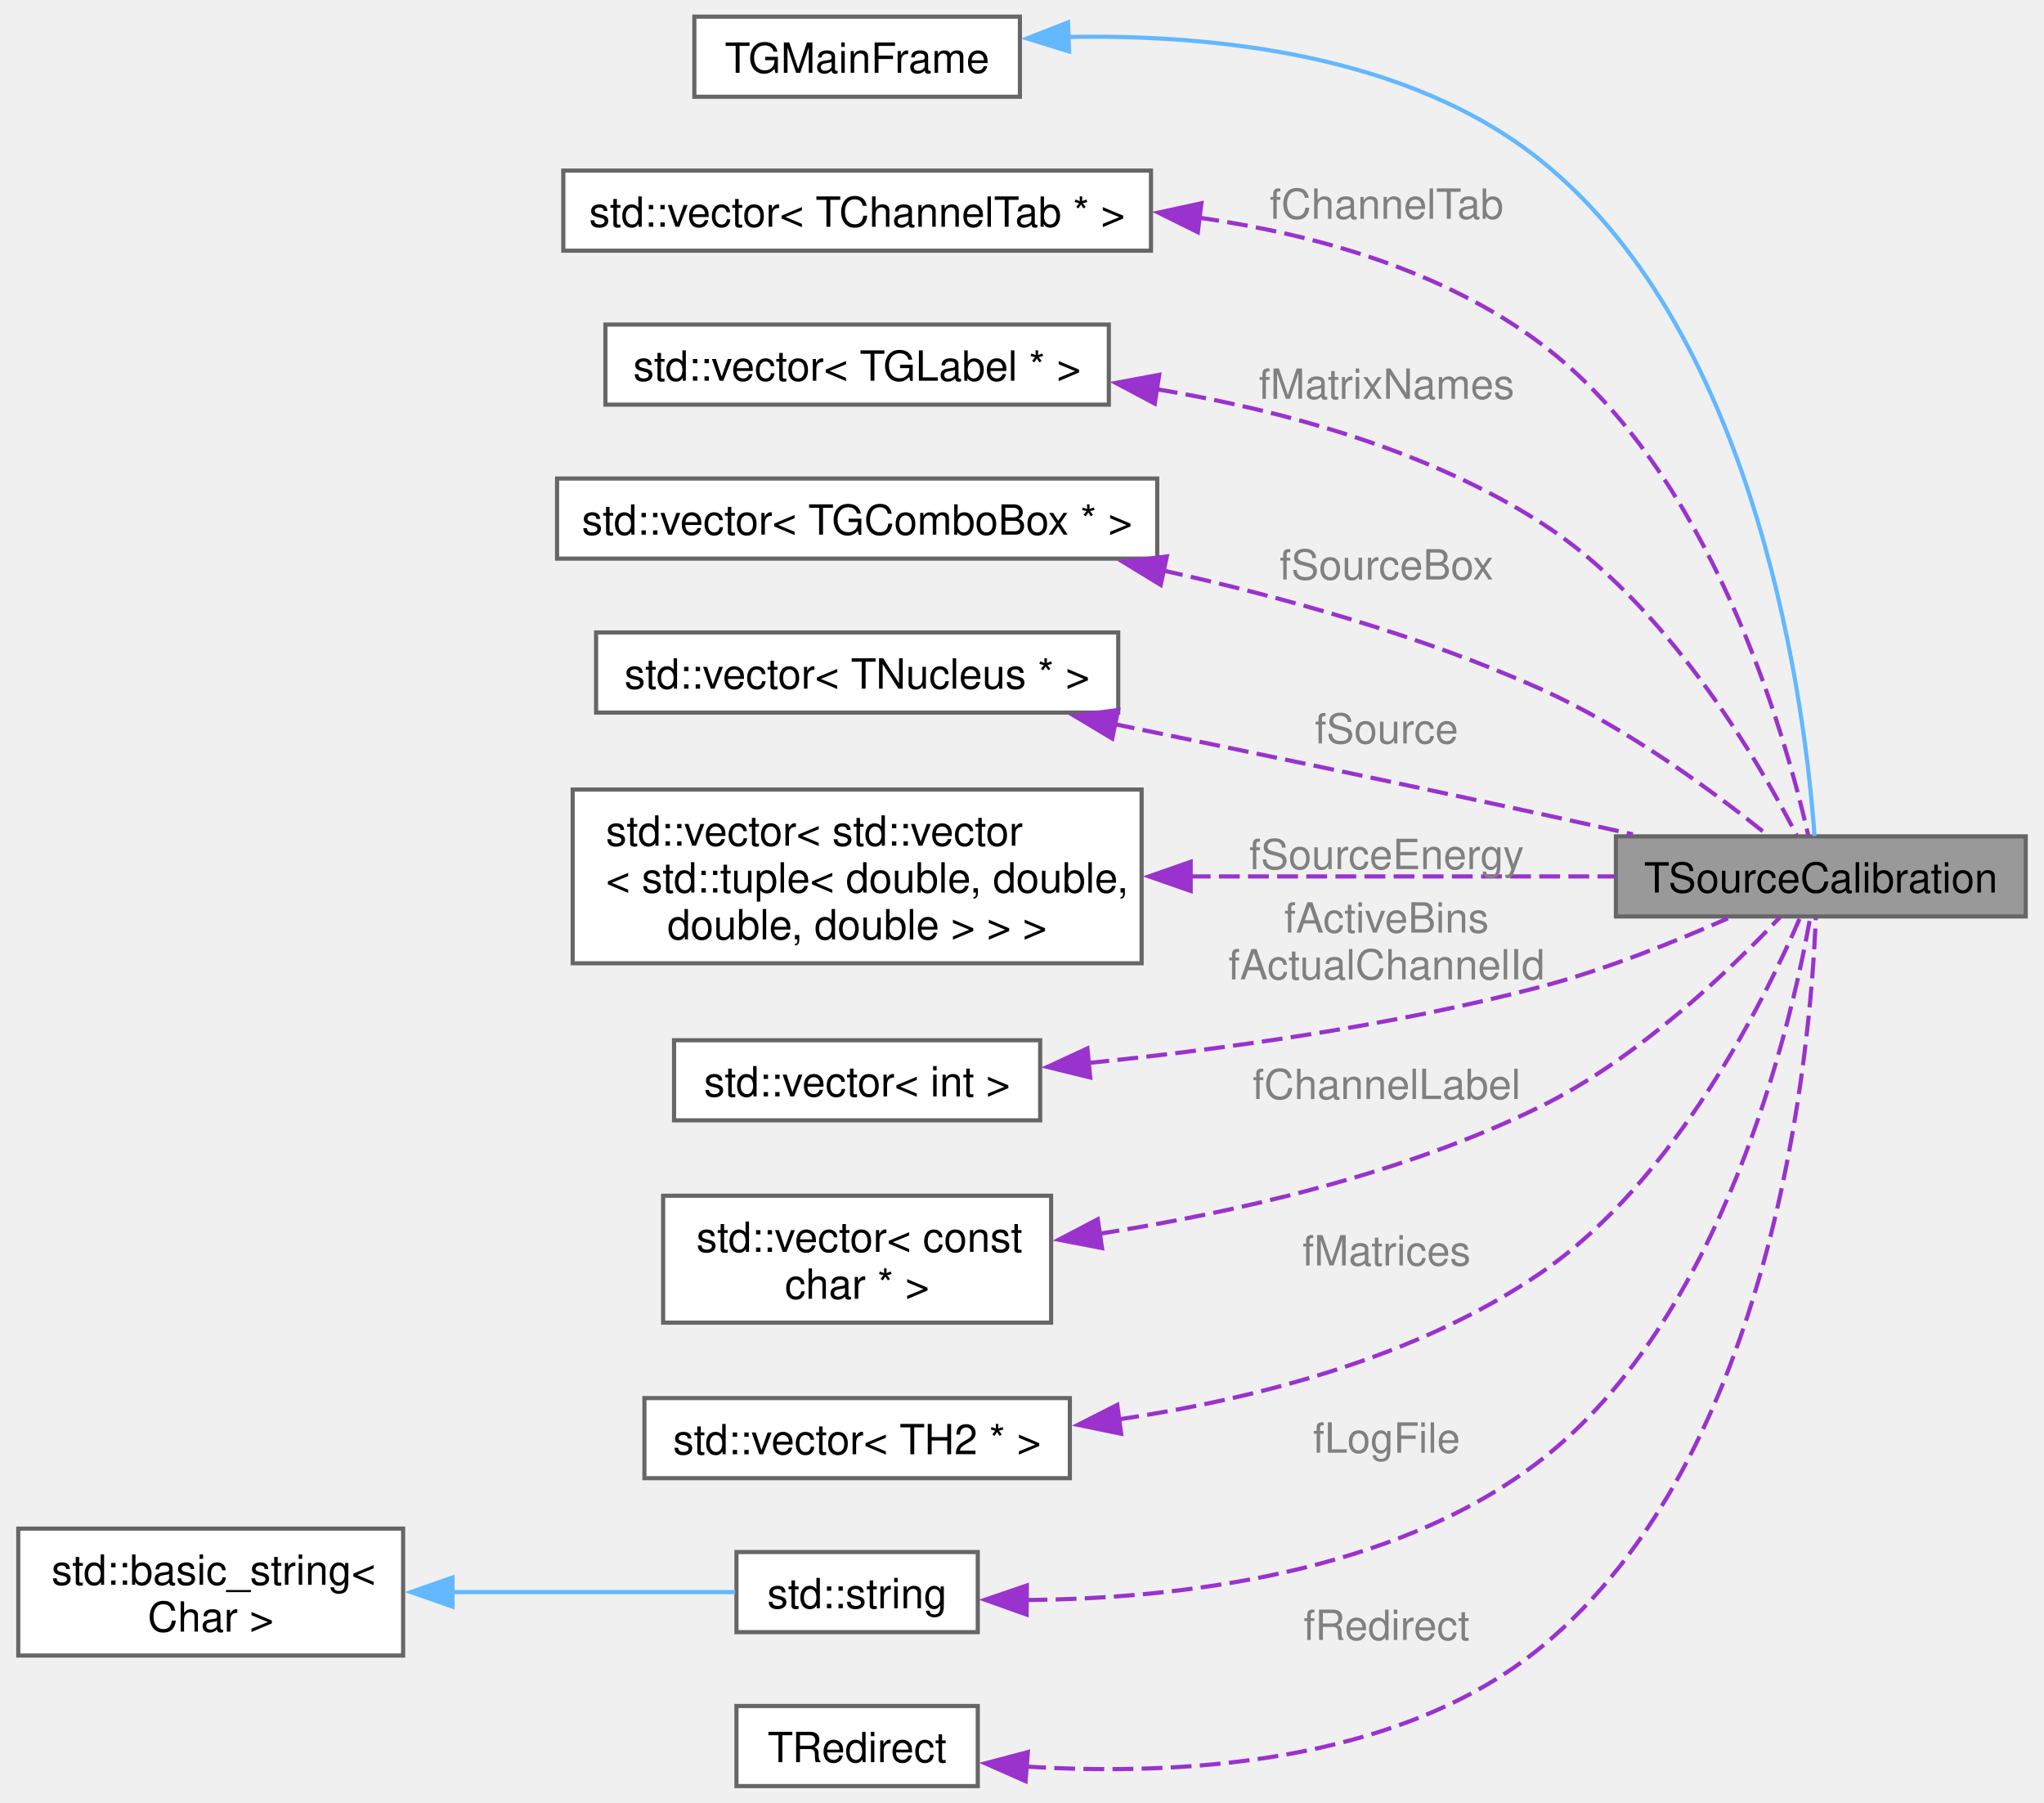
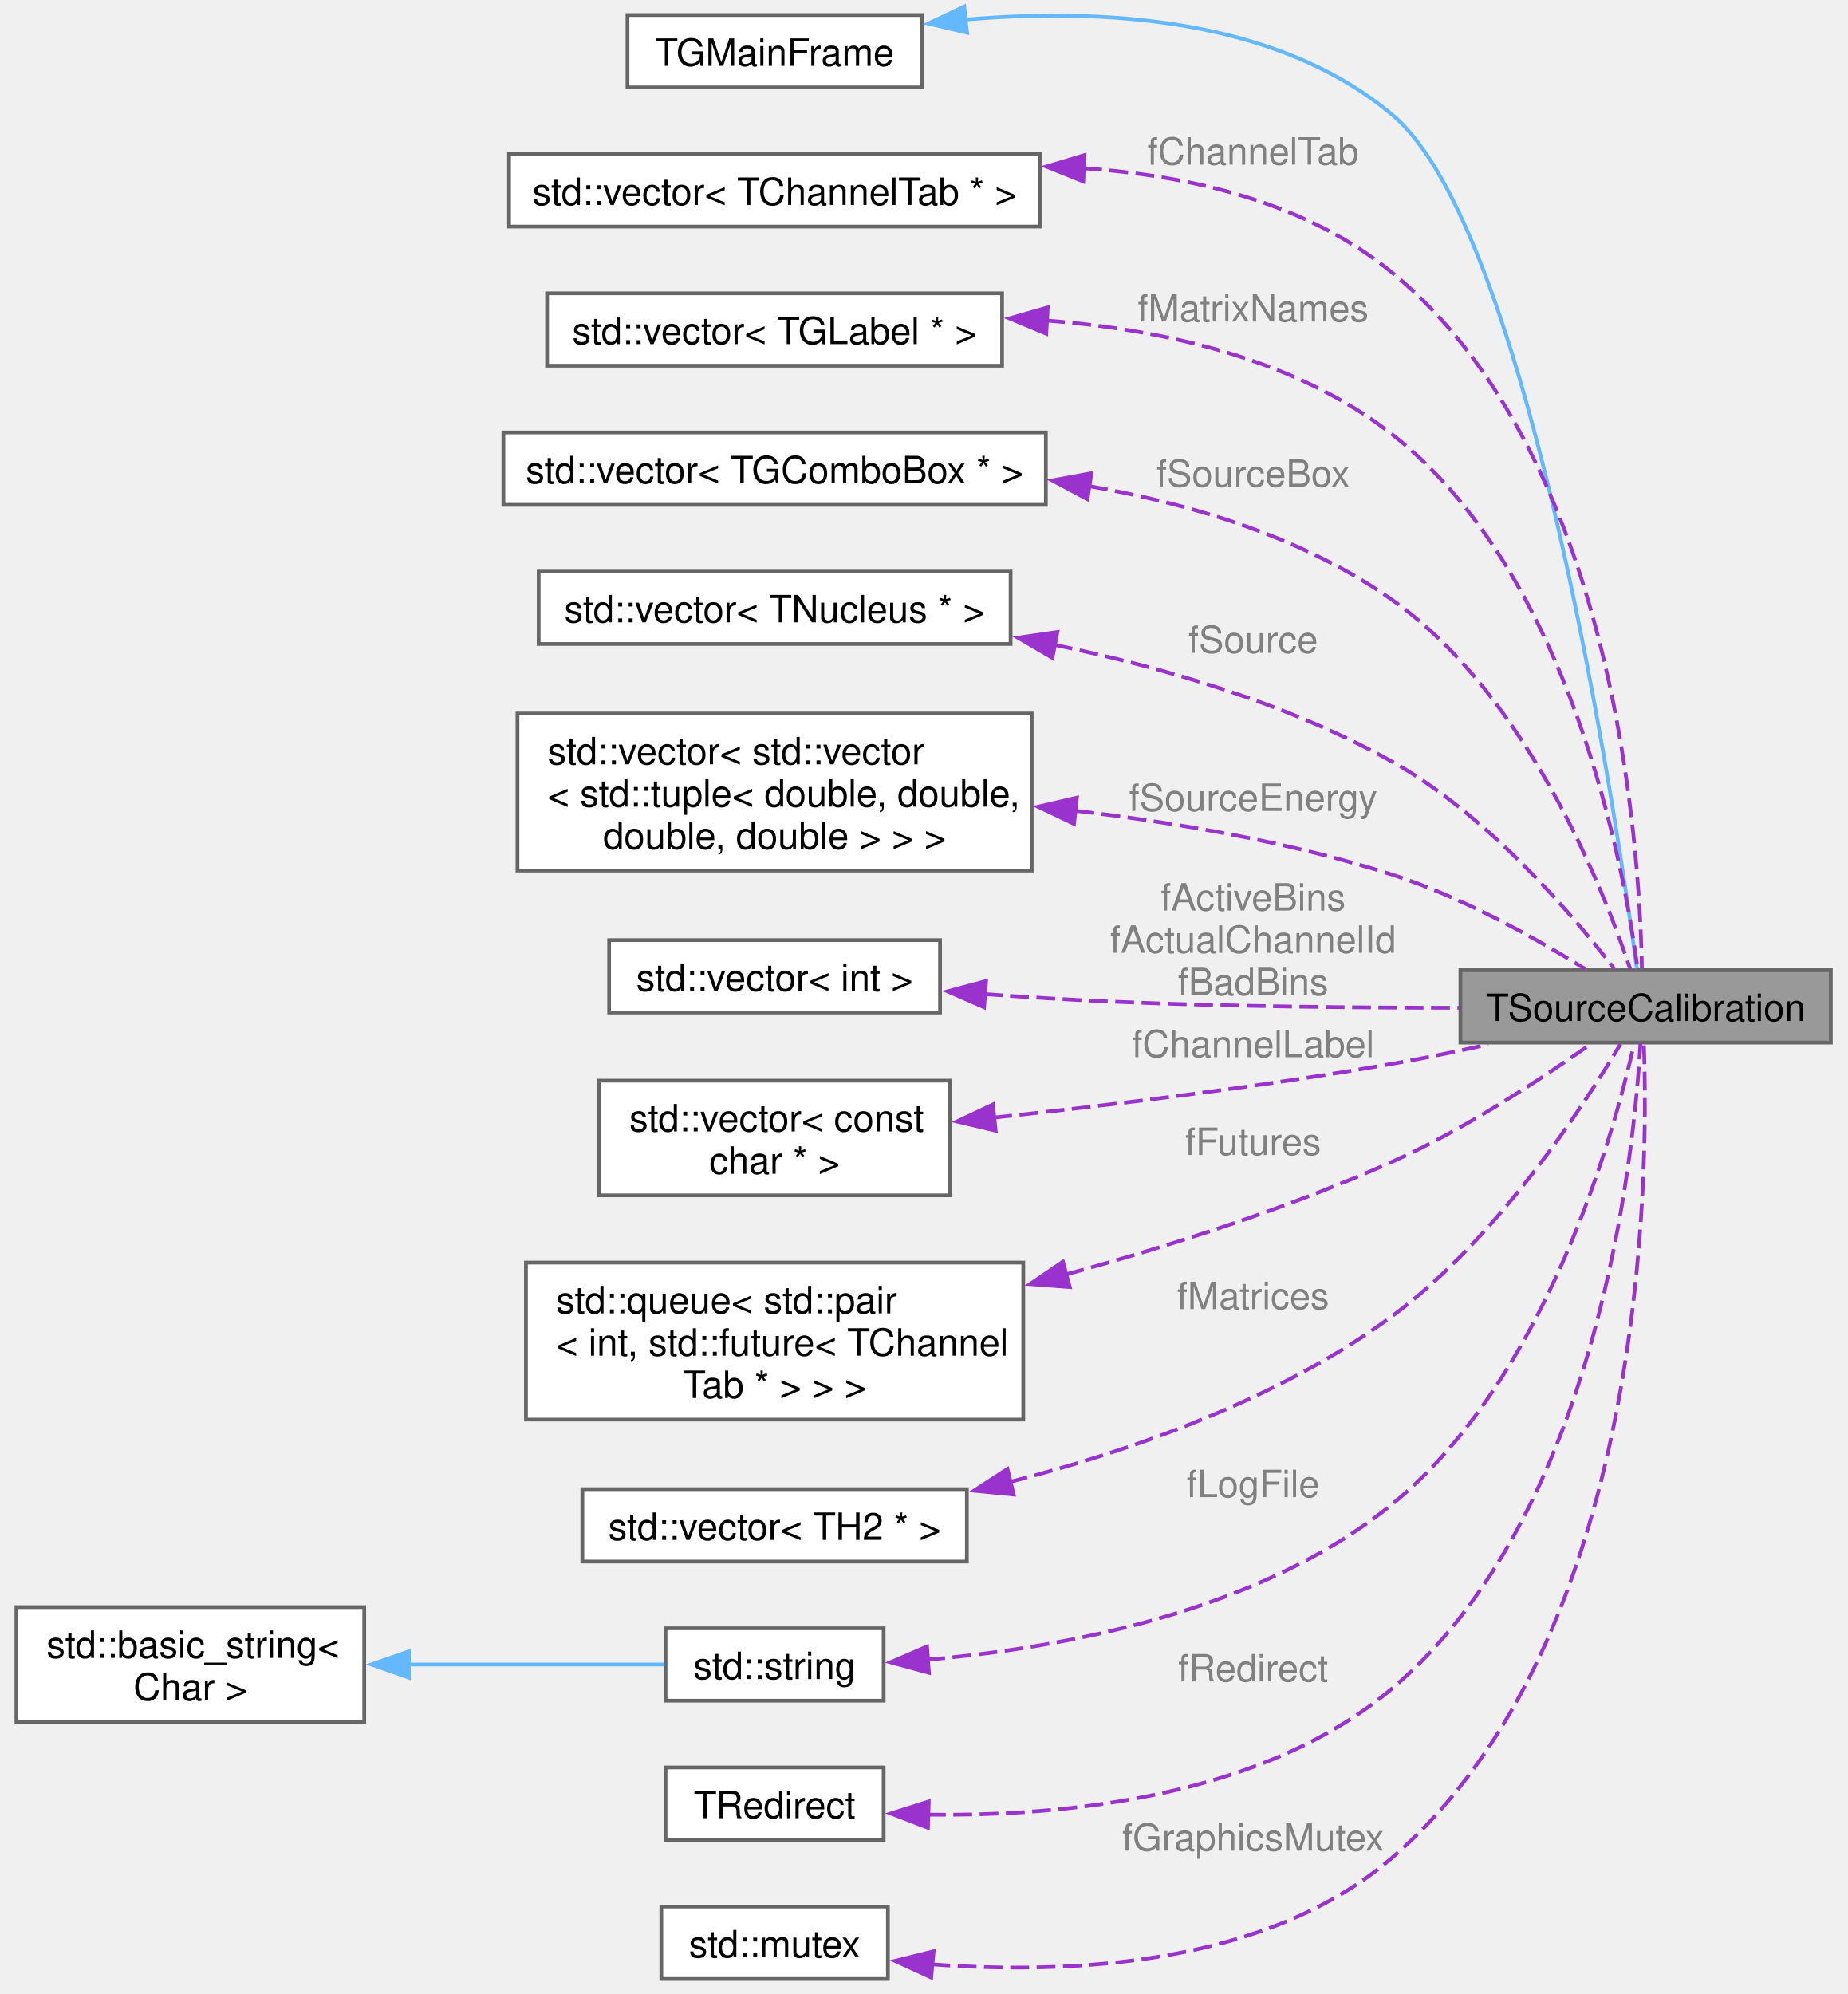
- <svg xmlns="http://www.w3.org/2000/svg" xmlns:xlink="http://www.w3.org/1999/xlink" width="491pt" height="433pt" viewBox="0.00 0.00 490.50 433.25">
-   <g id="graph0" class="graph" transform="scale(1 1) rotate(0) translate(4 429.25)">
+ <svg xmlns="http://www.w3.org/2000/svg" xmlns:xlink="http://www.w3.org/1999/xlink" width="491pt" height="530pt" viewBox="0.00 0.00 490.50 530.25">
+   <g id="graph0" class="graph" transform="scale(1 1) rotate(0) translate(4 526.25)">
    <g id="Node000001" class="node">
      <g id="a_Node000001">
        <a xlink:title=" ">
-           <polygon fill="#999999" stroke="#666666" points="482.5,-228.25 384,-228.25 384,-209 482.5,-209 482.5,-228.25" />
-           <text text-anchor="middle" x="433.25" y="-214.75" font-family="Helvetica,sans-Serif" font-size="10.00">TSourceCalibration</text>
+           <polygon fill="#999999" stroke="#666666" points="482.5,-268.25 384,-268.25 384,-249 482.5,-249 482.5,-268.25" />
+           <text text-anchor="middle" x="433.25" y="-254.75" font-family="Helvetica,sans-Serif" font-size="10.00">TSourceCalibration</text>
        </a>
      </g>
    </g>
    <g id="Node000002" class="node">
      <g id="a_Node000002">
        <a xlink:title=" ">
-           <polygon fill="white" stroke="#666666" points="240.75,-425.25 162.5,-425.25 162.5,-406 240.75,-406 240.75,-425.25" />
-           <text text-anchor="middle" x="201.62" y="-411.75" font-family="Helvetica,sans-Serif" font-size="10.00">TGMainFrame</text>
+           <polygon fill="white" stroke="#666666" points="240.75,-522.25 162.5,-522.25 162.5,-503 240.75,-503 240.75,-522.25" />
+           <text text-anchor="middle" x="201.62" y="-508.75" font-family="Helvetica,sans-Serif" font-size="10.00">TGMainFrame</text>
        </a>
      </g>
    </g>
    <g id="edge1_Node000001_Node000002" class="edge">
      <g id="a_edge1_Node000001_Node000002">
        <a xlink:title=" ">
-           <path fill="none" stroke="#63b8ff" d="M251.99,-420.36C287.38,-421.07 334.23,-416.19 366,-390.62 418.86,-348.1 429.6,-258.05 431.74,-228.35" />
-           <polygon fill="#63b8ff" stroke="#63b8ff" points="252.57,-416.88 242.45,-420.01 252.31,-423.87 252.57,-416.88" />
+           <path fill="none" stroke="#63b8ff" d="M252.13,-521.01C287.79,-524.13 334.93,-521.85 366,-495.62 402.16,-465.11 425.34,-309.97 430.93,-268.72" />
+           <polygon fill="#63b8ff" stroke="#63b8ff" points="252.8,-517.57 242.49,-519.99 252.06,-524.53 252.8,-517.57" />
        </a>
      </g>
    </g>
    <g id="Node000003" class="node">
      <g id="a_Node000003">
        <a xlink:title=" ">
-           <polygon fill="white" stroke="#666666" points="272.25,-388.25 131,-388.25 131,-369 272.25,-369 272.25,-388.25" />
-           <text text-anchor="middle" x="201.62" y="-374.75" font-family="Helvetica,sans-Serif" font-size="10.00">std::vector&lt; TChannelTab * &gt;</text>
+           <polygon fill="white" stroke="#666666" points="272.25,-485.25 131,-485.25 131,-466 272.25,-466 272.25,-485.25" />
+           <text text-anchor="middle" x="201.62" y="-471.75" font-family="Helvetica,sans-Serif" font-size="10.00">std::vector&lt; TChannelTab * &gt;</text>
        </a>
      </g>
    </g>
    <g id="edge2_Node000001_Node000003" class="edge">
      <g id="a_edge2_Node000001_Node000003">
        <a xlink:title=" ">
-           <path fill="none" stroke="#9a32cd" stroke-dasharray="5,2" d="M283.65,-376.96C311.97,-372.9 342.52,-364.23 366,-346.62 406.84,-316.01 424.66,-252.9 430.22,-228.53" />
-           <polygon fill="#9a32cd" stroke="#9a32cd" points="283.51,-373.45 274.01,-378.15 284.37,-380.4 283.51,-373.45" />
-         </a>
-       </g>
-       <text text-anchor="middle" x="328.88" y="-376.68" font-family="Helvetica,sans-Serif" font-size="10.00" fill="grey"> fChannelTab</text>
+           <path fill="none" stroke="#9a32cd" stroke-dasharray="5,2" d="M283.68,-481.51C312.44,-479.56 343.27,-472.33 366,-453.62 425.08,-405 431.68,-301.41 432.26,-268.72" />
+           <polygon fill="#9a32cd" stroke="#9a32cd" points="283.7,-478 273.87,-481.95 284.02,-485 283.7,-478" />
+         </a>
+       </g>
+       <text text-anchor="middle" x="328.88" y="-482.47" font-family="Helvetica,sans-Serif" font-size="10.00" fill="grey"> fChannelTab</text>
    </g>
    <g id="Node000004" class="node">
      <g id="a_Node000004">
        <a xlink:title=" ">
-           <polygon fill="white" stroke="#666666" points="262.12,-351.25 141.12,-351.25 141.12,-332 262.12,-332 262.12,-351.25" />
-           <text text-anchor="middle" x="201.62" y="-337.75" font-family="Helvetica,sans-Serif" font-size="10.00">std::vector&lt; TGLabel * &gt;</text>
+           <polygon fill="white" stroke="#666666" points="262.12,-448.25 141.12,-448.25 141.12,-429 262.12,-429 262.12,-448.25" />
+           <text text-anchor="middle" x="201.62" y="-434.75" font-family="Helvetica,sans-Serif" font-size="10.00">std::vector&lt; TGLabel * &gt;</text>
        </a>
      </g>
    </g>
    <g id="edge3_Node000001_Node000004" class="edge">
      <g id="a_edge3_Node000001_Node000004">
        <a xlink:title=" ">
-           <path fill="none" stroke="#9a32cd" stroke-dasharray="5,2" d="M273.68,-335.71C303.98,-330.61 338.58,-321.14 366,-303.62 396.11,-284.38 418.17,-246.54 427.43,-228.56" />
-           <polygon fill="#9a32cd" stroke="#9a32cd" points="273.16,-332.25 263.8,-337.23 274.22,-339.17 273.16,-332.25" />
-         </a>
-       </g>
-       <text text-anchor="middle" x="328.88" y="-333.4" font-family="Helvetica,sans-Serif" font-size="10.00" fill="grey"> fMatrixNames</text>
+           <path fill="none" stroke="#9a32cd" stroke-dasharray="5,2" d="M273.83,-441.02C304.96,-438.63 340.18,-430.86 366,-410.62 413.35,-373.51 427.54,-295.69 431.16,-268.36" />
+           <polygon fill="#9a32cd" stroke="#9a32cd" points="273.86,-437.51 264.08,-441.58 274.26,-444.5 273.86,-437.51" />
+         </a>
+       </g>
+       <text text-anchor="middle" x="328.88" y="-440.75" font-family="Helvetica,sans-Serif" font-size="10.00" fill="grey"> fMatrixNames</text>
    </g>
    <g id="Node000005" class="node">
      <g id="a_Node000005">
        <a xlink:title=" ">
-           <polygon fill="white" stroke="#666666" points="273.75,-314.25 129.5,-314.25 129.5,-295 273.75,-295 273.75,-314.25" />
-           <text text-anchor="middle" x="201.62" y="-300.75" font-family="Helvetica,sans-Serif" font-size="10.00">std::vector&lt; TGComboBox * &gt;</text>
+           <polygon fill="white" stroke="#666666" points="273.75,-411.25 129.5,-411.25 129.5,-392 273.75,-392 273.75,-411.25" />
+           <text text-anchor="middle" x="201.62" y="-397.75" font-family="Helvetica,sans-Serif" font-size="10.00">std::vector&lt; TGComboBox * &gt;</text>
        </a>
      </g>
    </g>
    <g id="edge4_Node000001_Node000005" class="edge">
      <g id="a_edge4_Node000001_Node000005">
        <a xlink:title=" ">
-           <path fill="none" stroke="#9a32cd" stroke-dasharray="5,2" d="M274.98,-292.18C304.04,-285.73 337.37,-276.46 366,-263.62 386.56,-254.41 407.63,-238.84 420.33,-228.65" />
-           <polygon fill="#9a32cd" stroke="#9a32cd" points="274.59,-288.68 265.55,-294.2 276.06,-295.53 274.59,-288.68" />
-         </a>
-       </g>
-       <text text-anchor="middle" x="328.88" y="-289.97" font-family="Helvetica,sans-Serif" font-size="10.00" fill="grey"> fSourceBox</text>
+           <path fill="none" stroke="#9a32cd" stroke-dasharray="5,2" d="M285.25,-396.98C312.89,-392.18 342.59,-383.19 366,-366.62 401.73,-341.34 421.94,-290.11 429.17,-268.54" />
+           <polygon fill="#9a32cd" stroke="#9a32cd" points="284.81,-393.5 275.46,-398.5 285.88,-400.42 284.81,-393.5" />
+         </a>
+       </g>
+       <text text-anchor="middle" x="328.88" y="-396.82" font-family="Helvetica,sans-Serif" font-size="10.00" fill="grey"> fSourceBox</text>
    </g>
    <g id="Node000006" class="node">
      <g id="a_Node000006">
        <a xlink:title=" ">
-           <polygon fill="white" stroke="#666666" points="264.38,-277.25 138.88,-277.25 138.88,-258 264.38,-258 264.38,-277.25" />
-           <text text-anchor="middle" x="201.62" y="-263.75" font-family="Helvetica,sans-Serif" font-size="10.00">std::vector&lt; TNucleus * &gt;</text>
+           <polygon fill="white" stroke="#666666" points="264.38,-374.25 138.88,-374.25 138.88,-355 264.38,-355 264.38,-374.25" />
+           <text text-anchor="middle" x="201.62" y="-360.75" font-family="Helvetica,sans-Serif" font-size="10.00">std::vector&lt; TNucleus * &gt;</text>
        </a>
      </g>
    </g>
    <g id="edge5_Node000001_Node000006" class="edge">
      <g id="a_edge5_Node000001_Node000006">
        <a xlink:title=" ">
-           <path fill="none" stroke="#9a32cd" stroke-dasharray="5,2" d="M263.36,-255.25C294.14,-248.91 332.09,-240.99 366,-233.62 373.14,-232.07 380.71,-230.39 388.08,-228.74" />
-           <polygon fill="#9a32cd" stroke="#9a32cd" points="262.94,-251.76 253.85,-257.2 264.35,-258.62 262.94,-251.76" />
-         </a>
-       </g>
-       <text text-anchor="middle" x="328.88" y="-250.58" font-family="Helvetica,sans-Serif" font-size="10.00" fill="grey"> fSource</text>
+           <path fill="none" stroke="#9a32cd" stroke-dasharray="5,2" d="M275.89,-354.8C305.23,-348.73 338.52,-339.03 366,-323.62 391.3,-309.44 413.78,-283.07 424.89,-268.66" />
+           <polygon fill="#9a32cd" stroke="#9a32cd" points="275.49,-351.31 266.35,-356.66 276.83,-358.18 275.49,-351.31" />
+         </a>
+       </g>
+       <text text-anchor="middle" x="328.88" y="-352.63" font-family="Helvetica,sans-Serif" font-size="10.00" fill="grey"> fSource</text>
    </g>
    <g id="Node000007" class="node">
      <g id="a_Node000007">
        <a xlink:title=" ">
-           <polygon fill="white" stroke="#666666" points="270,-239.5 133.25,-239.5 133.25,-197.75 270,-197.75 270,-239.5" />
-           <text text-anchor="start" x="141.25" y="-226" font-family="Helvetica,sans-Serif" font-size="10.00">std::vector&lt; std::vector</text>
-           <text text-anchor="start" x="141.25" y="-214.75" font-family="Helvetica,sans-Serif" font-size="10.00">&lt; std::tuple&lt; double, double,</text>
-           <text text-anchor="middle" x="201.62" y="-203.5" font-family="Helvetica,sans-Serif" font-size="10.00"> double, double &gt; &gt; &gt;</text>
+           <polygon fill="white" stroke="#666666" points="270,-336.5 133.25,-336.5 133.25,-294.75 270,-294.75 270,-336.5" />
+           <text text-anchor="start" x="141.25" y="-323" font-family="Helvetica,sans-Serif" font-size="10.00">std::vector&lt; std::vector</text>
+           <text text-anchor="start" x="141.25" y="-311.75" font-family="Helvetica,sans-Serif" font-size="10.00">&lt; std::tuple&lt; double, double,</text>
+           <text text-anchor="middle" x="201.62" y="-300.5" font-family="Helvetica,sans-Serif" font-size="10.00"> double, double &gt; &gt; &gt;</text>
        </a>
      </g>
    </g>
    <g id="edge6_Node000001_Node000007" class="edge">
      <g id="a_edge6_Node000001_Node000007">
        <a xlink:title=" ">
-           <path fill="none" stroke="#9a32cd" stroke-dasharray="5,2" d="M281.58,-218.62C315.49,-218.62 354.03,-218.62 383.65,-218.62" />
-           <polygon fill="#9a32cd" stroke="#9a32cd" points="281.79,-215.13 271.79,-218.63 281.79,-222.13 281.79,-215.13" />
-         </a>
-       </g>
-       <text text-anchor="middle" x="328.88" y="-220.38" font-family="Helvetica,sans-Serif" font-size="10.00" fill="grey"> fSourceEnergy</text>
+           <path fill="none" stroke="#9a32cd" stroke-dasharray="5,2" d="M281.62,-310.65C308.82,-307.46 339.17,-302.22 366,-293.62 384.58,-287.67 404.13,-276.68 417.14,-268.6" />
+           <polygon fill="#9a32cd" stroke="#9a32cd" points="281.24,-307.17 271.68,-311.73 282,-314.13 281.24,-307.17" />
+         </a>
+       </g>
+       <text text-anchor="middle" x="328.88" y="-310.61" font-family="Helvetica,sans-Serif" font-size="10.00" fill="grey"> fSourceEnergy</text>
    </g>
    <g id="Node000008" class="node">
      <g id="a_Node000008">
        <a xlink:title=" ">
-           <polygon fill="white" stroke="#666666" points="245.62,-179.25 157.62,-179.25 157.62,-160 245.62,-160 245.62,-179.25" />
-           <text text-anchor="middle" x="201.62" y="-165.75" font-family="Helvetica,sans-Serif" font-size="10.00">std::vector&lt; int &gt;</text>
+           <polygon fill="white" stroke="#666666" points="245.62,-276.25 157.62,-276.25 157.62,-257 245.62,-257 245.62,-276.25" />
+           <text text-anchor="middle" x="201.62" y="-262.75" font-family="Helvetica,sans-Serif" font-size="10.00">std::vector&lt; int &gt;</text>
        </a>
      </g>
    </g>
    <g id="edge7_Node000001_Node000008" class="edge">
      <g id="a_edge7_Node000001_Node000008">
        <a xlink:title=" ">
-           <path fill="none" stroke="#9a32cd" stroke-dasharray="5,2" d="M257.22,-173.79C289.28,-177.06 330.38,-182.7 366,-192.12 381.45,-196.21 398.15,-202.91 410.92,-208.55" />
-           <polygon fill="#9a32cd" stroke="#9a32cd" points="257.64,-170.31 247.35,-172.83 256.97,-177.28 257.64,-170.31" />
-         </a>
-       </g>
-       <text text-anchor="middle" x="328.88" y="-205.12" font-family="Helvetica,sans-Serif" font-size="10.00" fill="grey"> fActiveBins</text>
-       <text text-anchor="middle" x="328.88" y="-193.88" font-family="Helvetica,sans-Serif" font-size="10.00" fill="grey">fActualChannelId</text>
+           <path fill="none" stroke="#9a32cd" stroke-dasharray="5,2" d="M257.27,-261.91C268.65,-261.09 280.59,-260.35 291.75,-259.88 322.34,-258.58 356.7,-258.26 383.79,-258.26" />
+           <polygon fill="#9a32cd" stroke="#9a32cd" points="257.33,-258.39 247.62,-262.63 257.85,-265.37 257.33,-258.39" />
+         </a>
+       </g>
+       <text text-anchor="middle" x="328.88" y="-284.12" font-family="Helvetica,sans-Serif" font-size="10.00" fill="grey"> fActiveBins</text>
+       <text text-anchor="middle" x="328.88" y="-272.88" font-family="Helvetica,sans-Serif" font-size="10.00" fill="grey">fActualChannelId</text>
+       <text text-anchor="middle" x="328.88" y="-261.62" font-family="Helvetica,sans-Serif" font-size="10.00" fill="grey">fBadBins</text>
    </g>
    <g id="Node000009" class="node">
      <g id="a_Node000009">
        <a xlink:title=" ">
-           <polygon fill="white" stroke="#666666" points="248.25,-141.88 155,-141.88 155,-111.38 248.25,-111.38 248.25,-141.88" />
-           <text text-anchor="start" x="163" y="-128.38" font-family="Helvetica,sans-Serif" font-size="10.00">std::vector&lt; const</text>
-           <text text-anchor="middle" x="201.62" y="-117.12" font-family="Helvetica,sans-Serif" font-size="10.00"> char * &gt;</text>
+           <polygon fill="white" stroke="#666666" points="248.25,-238.88 155,-238.88 155,-208.38 248.25,-208.38 248.25,-238.88" />
+           <text text-anchor="start" x="163" y="-225.38" font-family="Helvetica,sans-Serif" font-size="10.00">std::vector&lt; const</text>
+           <text text-anchor="middle" x="201.62" y="-214.12" font-family="Helvetica,sans-Serif" font-size="10.00"> char * &gt;</text>
        </a>
      </g>
    </g>
    <g id="edge8_Node000001_Node000009" class="edge">
      <g id="a_edge8_Node000001_Node000009">
        <a xlink:title=" ">
-           <path fill="none" stroke="#9a32cd" stroke-dasharray="5,2" d="M259.69,-132.72C292.12,-137.8 332.76,-146.98 366,-163.38 389.37,-174.9 411.58,-196.28 423.41,-208.8" />
-           <polygon fill="#9a32cd" stroke="#9a32cd" points="260.48,-129.3 250.08,-131.31 259.46,-136.22 260.48,-129.3" />
-         </a>
-       </g>
-       <text text-anchor="middle" x="328.88" y="-165.12" font-family="Helvetica,sans-Serif" font-size="10.00" fill="grey"> fChannelLabel</text>
+           <path fill="none" stroke="#9a32cd" stroke-dasharray="5,2" d="M259.79,-229.04C291.24,-232.39 330.91,-237.23 366,-243.38 374.25,-244.82 383.03,-246.64 391.39,-248.51" />
+           <polygon fill="#9a32cd" stroke="#9a32cd" points="260.4,-225.58 250.1,-228.02 259.68,-232.54 260.4,-225.58" />
+         </a>
+       </g>
+       <text text-anchor="middle" x="328.88" y="-245.12" font-family="Helvetica,sans-Serif" font-size="10.00" fill="grey"> fChannelLabel</text>
    </g>
    <g id="Node000010" class="node">
      <g id="a_Node000010">
        <a xlink:title=" ">
-           <polygon fill="white" stroke="#666666" points="252.75,-93.25 150.5,-93.25 150.5,-74 252.75,-74 252.75,-93.25" />
-           <text text-anchor="middle" x="201.62" y="-79.75" font-family="Helvetica,sans-Serif" font-size="10.00">std::vector&lt; TH2 * &gt;</text>
+           <polygon fill="white" stroke="#666666" points="267.75,-190.5 135.5,-190.5 135.5,-148.75 267.75,-148.75 267.75,-190.5" />
+           <text text-anchor="start" x="143.5" y="-177" font-family="Helvetica,sans-Serif" font-size="10.00">std::queue&lt; std::pair</text>
+           <text text-anchor="start" x="143.5" y="-165.75" font-family="Helvetica,sans-Serif" font-size="10.00">&lt; int, std::future&lt; TChannel</text>
+           <text text-anchor="middle" x="201.62" y="-154.5" font-family="Helvetica,sans-Serif" font-size="10.00">Tab * &gt; &gt; &gt;</text>
        </a>
      </g>
    </g>
    <g id="edge9_Node000001_Node000010" class="edge">
      <g id="a_edge9_Node000001_Node000010">
        <a xlink:title=" ">
-           <path fill="none" stroke="#9a32cd" stroke-dasharray="5,2" d="M264.41,-88.12C296.95,-92.96 336.17,-102.93 366,-123.38 398.4,-145.58 419.88,-189.22 428.28,-208.76" />
-           <polygon fill="#9a32cd" stroke="#9a32cd" points="265.08,-84.68 254.71,-86.82 264.15,-91.62 265.08,-84.68" />
-         </a>
-       </g>
-       <text text-anchor="middle" x="328.88" y="-125.12" font-family="Helvetica,sans-Serif" font-size="10.00" fill="grey"> fMatrices</text>
+           <path fill="none" stroke="#9a32cd" stroke-dasharray="5,2" d="M279.02,-187.32C306.98,-194.99 338.5,-205.07 366,-217.38 385.29,-226.01 405.67,-239.44 418.65,-248.61" />
+           <polygon fill="#9a32cd" stroke="#9a32cd" points="280.11,-183.99 269.55,-184.78 278.3,-190.75 280.11,-183.99" />
+         </a>
+       </g>
+       <text text-anchor="middle" x="328.88" y="-219.12" font-family="Helvetica,sans-Serif" font-size="10.00" fill="grey"> fFutures</text>
    </g>
    <g id="Node000011" class="node">
      <g id="a_Node000011">
        <a xlink:title=" ">
-           <polygon fill="white" stroke="#666666" points="230.62,-56.25 172.62,-56.25 172.62,-37 230.62,-37 230.62,-56.25" />
-           <text text-anchor="middle" x="201.62" y="-42.75" font-family="Helvetica,sans-Serif" font-size="10.00">std::string</text>
+           <polygon fill="white" stroke="#666666" points="252.75,-130.25 150.5,-130.25 150.5,-111 252.75,-111 252.75,-130.25" />
+           <text text-anchor="middle" x="201.62" y="-116.75" font-family="Helvetica,sans-Serif" font-size="10.00">std::vector&lt; TH2 * &gt;</text>
        </a>
      </g>
    </g>
    <g id="edge10_Node000001_Node000011" class="edge">
      <g id="a_edge10_Node000001_Node000011">
        <a xlink:title=" ">
-           <path fill="none" stroke="#9a32cd" stroke-dasharray="5,2" d="M242.35,-44.72C278.22,-45.05 330.64,-50.89 366,-78.38 409.8,-112.42 426.01,-182.49 430.67,-208.56" />
-           <polygon fill="#9a32cd" stroke="#9a32cd" points="242.36,-41.22 232.38,-44.78 242.41,-48.22 242.36,-41.22" />
-         </a>
-       </g>
-       <text text-anchor="middle" x="328.88" y="-80.12" font-family="Helvetica,sans-Serif" font-size="10.00" fill="grey"> fLogFile</text>
+           <path fill="none" stroke="#9a32cd" stroke-dasharray="5,2" d="M263.95,-132.11C296.56,-140.44 336,-154.23 366,-176.38 393.73,-196.85 416.46,-231.61 426.58,-248.63" />
+           <polygon fill="#9a32cd" stroke="#9a32cd" points="265.19,-128.81 254.65,-129.85 263.54,-135.62 265.19,-128.81" />
+         </a>
+       </g>
+       <text text-anchor="middle" x="328.88" y="-178.12" font-family="Helvetica,sans-Serif" font-size="10.00" fill="grey"> fMatrices</text>
    </g>
    <g id="Node000012" class="node">
      <g id="a_Node000012">
        <a xlink:title=" ">
-           <polygon fill="white" stroke="#666666" points="92.5,-61.88 0,-61.88 0,-31.38 92.5,-31.38 92.5,-61.88" />
-           <text text-anchor="start" x="8" y="-48.38" font-family="Helvetica,sans-Serif" font-size="10.00">std::basic_string&lt;</text>
-           <text text-anchor="middle" x="46.25" y="-37.12" font-family="Helvetica,sans-Serif" font-size="10.00"> Char &gt;</text>
-         </a>
-       </g>
-     </g>
-     <g id="edge11_Node000011_Node000012" class="edge">
-       <g id="a_edge11_Node000011_Node000012">
-         <a xlink:title=" ">
-           <path fill="none" stroke="#63b8ff" d="M104.34,-46.62C127.53,-46.62 153.28,-46.62 172.31,-46.62" />
-           <polygon fill="#63b8ff" stroke="#63b8ff" points="104.37,-43.13 94.37,-46.63 104.37,-50.13 104.37,-43.13" />
-         </a>
-       </g>
+           <polygon fill="white" stroke="#666666" points="230.62,-93.25 172.62,-93.25 172.62,-74 230.62,-74 230.62,-93.25" />
+           <text text-anchor="middle" x="201.62" y="-79.75" font-family="Helvetica,sans-Serif" font-size="10.00">std::string</text>
+         </a>
+       </g>
+     </g>
+     <g id="edge11_Node000001_Node000012" class="edge">
+       <g id="a_edge11_Node000001_Node000012">
+         <a xlink:title=" ">
+           <path fill="none" stroke="#9a32cd" stroke-dasharray="5,2" d="M241.95,-84.88C277.88,-87.96 330.64,-97.53 366,-126.38 406.59,-159.49 424.56,-223.81 430.18,-248.57" />
+           <polygon fill="#9a32cd" stroke="#9a32cd" points="242.66,-81.43 232.43,-84.21 242.16,-88.41 242.66,-81.43" />
+         </a>
+       </g>
+       <text text-anchor="middle" x="328.88" y="-128.12" font-family="Helvetica,sans-Serif" font-size="10.00" fill="grey"> fLogFile</text>
    </g>
    <g id="Node000013" class="node">
      <g id="a_Node000013">
+         <a xlink:title=" ">
+           <polygon fill="white" stroke="#666666" points="92.5,-98.88 0,-98.88 0,-68.38 92.5,-68.38 92.5,-98.88" />
+           <text text-anchor="start" x="8" y="-85.38" font-family="Helvetica,sans-Serif" font-size="10.00">std::basic_string&lt;</text>
+           <text text-anchor="middle" x="46.25" y="-74.12" font-family="Helvetica,sans-Serif" font-size="10.00"> Char &gt;</text>
+         </a>
+       </g>
+     </g>
+     <g id="edge12_Node000012_Node000013" class="edge">
+       <g id="a_edge12_Node000012_Node000013">
+         <a xlink:title=" ">
+           <path fill="none" stroke="#63b8ff" d="M104.34,-83.62C127.53,-83.62 153.28,-83.62 172.31,-83.62" />
+           <polygon fill="#63b8ff" stroke="#63b8ff" points="104.37,-80.13 94.37,-83.63 104.37,-87.13 104.37,-80.13" />
+         </a>
+       </g>
+     </g>
+     <g id="Node000014" class="node">
+       <g id="a_Node000014">
        <a xlink:href="class_t_redirect.html" target="_top" xlink:title=" ">
-           <polygon fill="white" stroke="#666666" points="230.62,-19.25 172.62,-19.25 172.62,0 230.62,0 230.62,-19.25" />
-           <text text-anchor="middle" x="201.62" y="-5.75" font-family="Helvetica,sans-Serif" font-size="10.00">TRedirect</text>
-         </a>
-       </g>
-     </g>
-     <g id="edge12_Node000001_Node000013" class="edge">
-       <g id="a_edge12_Node000001_Node000013">
-         <a xlink:title=" ">
-           <path fill="none" stroke="#9a32cd" stroke-dasharray="5,2" d="M242.02,-4.71C278.23,-2.43 331.37,-5.04 366,-33.38 422.3,-79.45 430.78,-177.1 432.04,-208.6" />
-           <polygon fill="#9a32cd" stroke="#9a32cd" points="242.11,-1.19 232.42,-5.47 242.66,-8.17 242.11,-1.19" />
-         </a>
-       </g>
-       <text text-anchor="middle" x="328.88" y="-35.12" font-family="Helvetica,sans-Serif" font-size="10.00" fill="grey"> fRedirect</text>
+           <polygon fill="white" stroke="#666666" points="230.62,-56.25 172.62,-56.25 172.62,-37 230.62,-37 230.62,-56.25" />
+           <text text-anchor="middle" x="201.62" y="-42.75" font-family="Helvetica,sans-Serif" font-size="10.00">TRedirect</text>
+         </a>
+       </g>
+     </g>
+     <g id="edge13_Node000001_Node000014" class="edge">
+       <g id="a_edge13_Node000001_Node000014">
+         <a xlink:title=" ">
+           <path fill="none" stroke="#9a32cd" stroke-dasharray="5,2" d="M242.14,-43.71C278.43,-43.2 331.63,-48.24 366,-77.38 420.43,-123.52 430.15,-218.35 431.88,-248.91" />
+           <polygon fill="#9a32cd" stroke="#9a32cd" points="242.4,-40.2 232.51,-44 242.61,-47.2 242.4,-40.2" />
+         </a>
+       </g>
+       <text text-anchor="middle" x="328.88" y="-79.12" font-family="Helvetica,sans-Serif" font-size="10.00" fill="grey"> fRedirect</text>
+     </g>
+     <g id="Node000015" class="node">
+       <g id="a_Node000015">
+         <a xlink:title=" ">
+           <polygon fill="white" stroke="#666666" points="231.75,-19.25 171.5,-19.25 171.5,0 231.75,0 231.75,-19.25" />
+           <text text-anchor="middle" x="201.62" y="-5.75" font-family="Helvetica,sans-Serif" font-size="10.00">std::mutex</text>
+         </a>
+       </g>
+     </g>
+     <g id="edge14_Node000001_Node000015" class="edge">
+       <g id="a_edge14_Node000001_Node000015">
+         <a xlink:title=" ">
+           <path fill="none" stroke="#9a32cd" stroke-dasharray="5,2" d="M243.33,-3.9C279.76,-1.15 332.45,-3.42 366,-32.38 433.23,-90.41 434.09,-212.62 432.79,-248.51" />
+           <polygon fill="#9a32cd" stroke="#9a32cd" points="243.26,-0.39 233.63,-4.8 243.91,-7.36 243.26,-0.39" />
+         </a>
+       </g>
+       <text text-anchor="middle" x="328.88" y="-34.12" font-family="Helvetica,sans-Serif" font-size="10.00" fill="grey"> fGraphicsMutex</text>
    </g>
  </g>
</svg>
